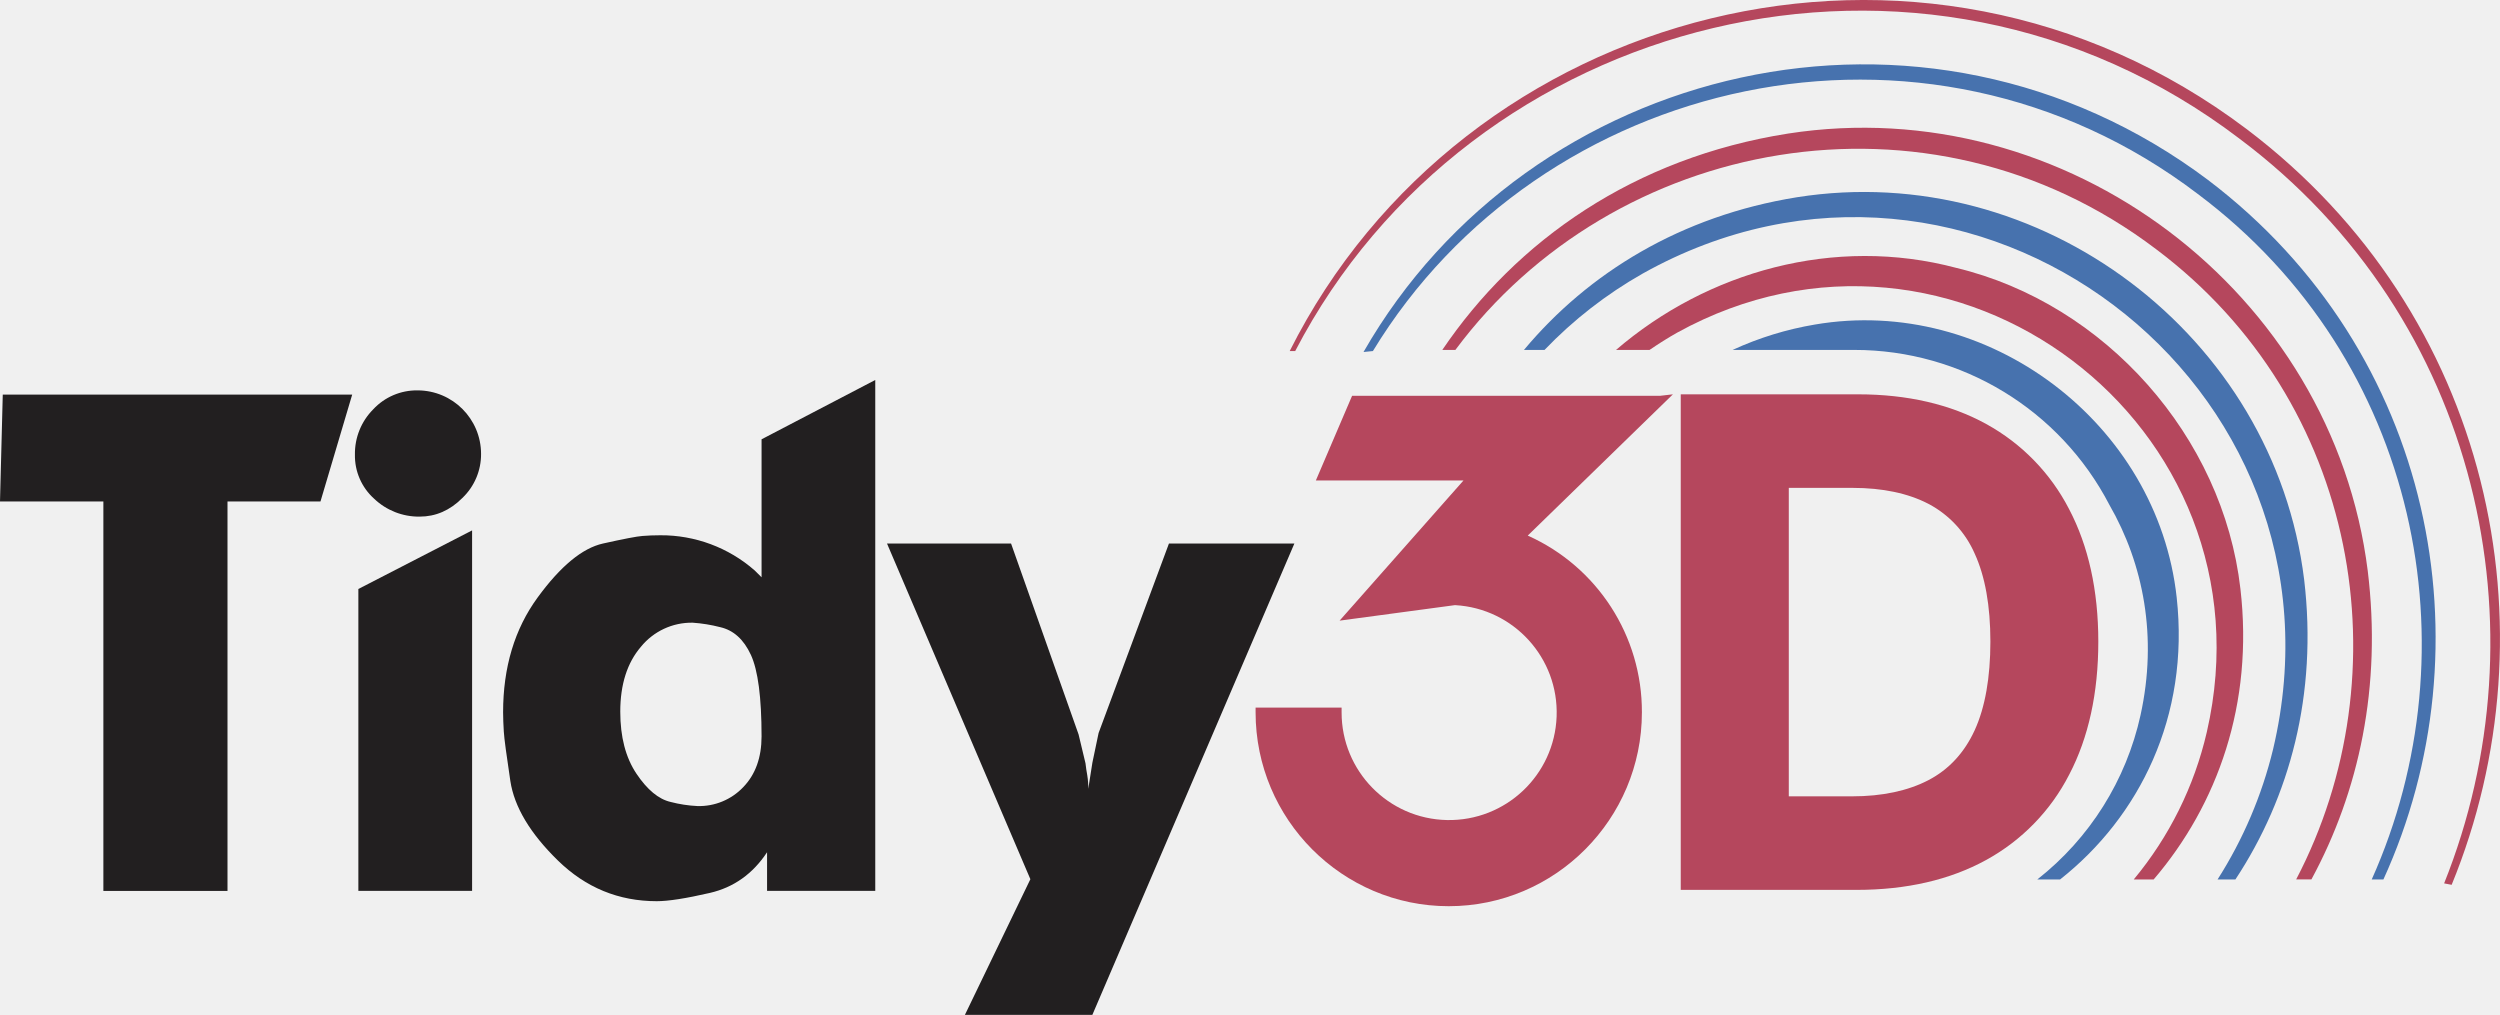
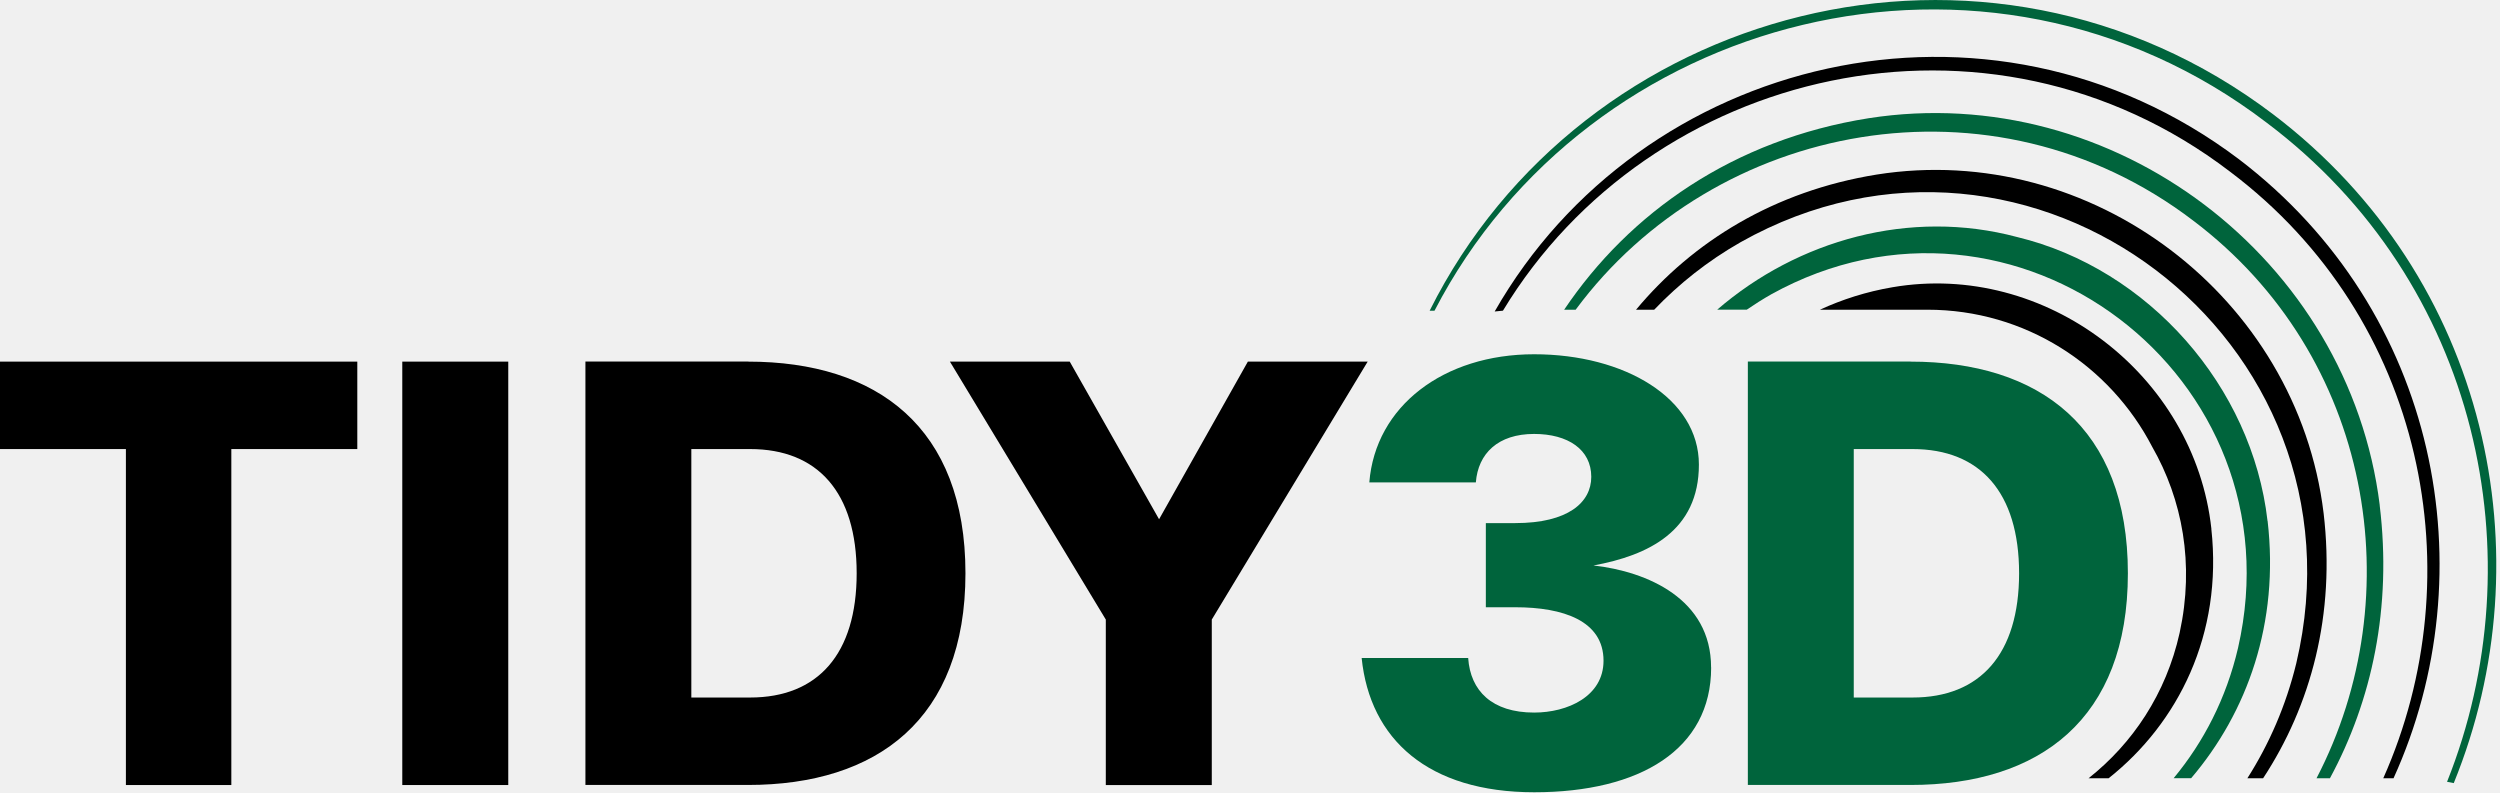
- <svg xmlns="http://www.w3.org/2000/svg" viewBox="0 0 994.93 403.9">
+ <svg xmlns="http://www.w3.org/2000/svg" width="568" height="180" viewBox="0 0 568 180" fill="none">
+   <g clip-path="url(#clip0_1_1463)">
+     <path d="M81.18 82.159V102.027H52.559V178.36H28.605V102.027H0V82.159H81.18Z" fill="black" />
+     <path d="M91.399 178.36V82.159H115.478V178.36H91.399Z" fill="black" />
+     <path d="M169.935 82.159C199.302 82.159 219.352 97.091 219.352 130.252C219.352 163.412 199.302 178.344 169.935 178.344H133.008V82.143H169.935V82.159ZM170.433 158.476C185.816 158.476 194.636 148.605 194.636 130.252C194.636 111.899 185.816 102.027 170.433 102.027H157.071V158.476H170.433Z" fill="black" />
+     <path d="M310.736 82.159L275.318 140.764V178.36H251.239V140.764L215.821 82.159H243.042L263.341 117.975L283.515 82.159H310.736Z" fill="black" />
+     <path d="M388.773 151.651C388.773 170.254 372.643 180 348.564 180C324.486 180 311.249 167.973 309.367 149.495H333.57C334.067 156.961 338.983 161.897 348.564 161.897C356.124 161.897 364.321 158.226 364.321 150.12C364.321 141.014 355.113 137.968 344.271 137.968H337.583V118.849H344.271C356.248 118.849 361.537 114.164 361.537 108.338C361.537 102.137 356.248 98.591 348.549 98.591C340.352 98.591 335.825 103.027 335.312 109.603H311.109C312.493 92.265 328.001 80.488 348.549 80.488C369.097 80.488 385.989 90.484 385.989 105.557C385.989 120.63 374.525 126.191 362.035 128.471C374.261 129.861 388.758 136.062 388.758 151.635L388.773 151.651Z" fill="#00643C" />
+     <path d="M434.037 82.159C463.405 82.159 483.455 97.091 483.455 130.252C483.455 163.412 463.405 178.344 434.037 178.344H397.111V82.143H434.037V82.159ZM434.535 158.476C449.919 158.476 458.738 148.605 458.738 130.252C458.738 111.899 449.919 102.027 434.535 102.027H421.174V158.476H434.535Z" fill="#00643C" />
+     <path d="M508.684 36.175C451.723 -6.794 372.721 12.699 339.589 70.772C340.212 70.694 340.849 70.632 341.471 70.585C374.93 15.292 451.816 -2.858 506.6 38.955C551.148 72.444 562.068 130.658 541.473 176.829H543.807C565.101 129.986 554.135 70.788 508.684 36.175Z" fill="black" />
+     <path d="M540.68 114.804C533.712 58.714 480.235 18.197 424.611 26.85C393.797 31.723 370.185 48.358 355.377 70.366H357.991C389.582 27.662 452.61 15.338 498.232 50.076C539.14 80.909 547.866 135.437 526.308 176.829H529.356C538.923 159.148 543.48 138.014 540.665 114.804H540.68Z" fill="#00643C" />
+     <path d="M527.925 116.6C521.968 67.461 475.086 31.942 426.4 39.658C403.13 43.407 384.605 54.872 371.71 70.366H375.832C381.416 64.525 387.949 59.308 395.462 55.028C461.227 18.009 539.125 77.005 521.719 150.682C519.37 160.335 515.544 169.066 510.598 176.829H514.175C525.048 160.288 530.647 139.623 527.925 116.6Z" fill="black" />
+     <path d="M515.186 118.381C511.702 87.797 488.105 61.057 458.303 53.856C433.897 47.327 408.419 54.59 390.158 70.35H396.877C398.666 69.132 400.502 67.961 402.43 66.867C457.665 36.269 522.621 85.47 508.482 147.214C505.822 158.632 500.674 168.582 493.845 176.813H497.827C510.629 161.787 517.877 141.498 515.202 118.365L515.186 118.381Z" fill="#00643C" />
+     <path d="M502.431 120.177C498.62 85.08 464.634 59.307 429.978 65.259C424.02 66.274 418.529 68.039 413.49 70.366H437.911C460.123 70.366 479.379 83.002 488.977 101.512C495.821 113.476 498.636 128.112 495.214 143.778C492.134 157.633 484.528 168.91 474.511 176.829H479.068C494.934 164.255 505.029 144.075 502.416 120.177H502.431Z" fill="black" />
+     <path d="M516.399 25.928C451.147 -23.476 359.515 1.203 324.812 70.6H325.917C360.837 3.03 451.21 -20.805 514.953 27.85C563.39 64.259 576.3 126.722 555.97 177.626C556.484 177.72 556.997 177.813 557.495 177.923C578.462 126.503 565.552 63.212 516.399 25.928Z" fill="#00643C" />
+   </g>
  <defs>
-     <style>.cls-1{fill:#4772ae;}.cls-2{fill:#b5475d;}.cls-3{fill:#221f20;}</style>
+     <clipPath id="clip0_1_1463">
+       <rect width="567.17" height="180" fill="white" />
+     </clipPath>
  </defs>
-   <g id="Layer_2" data-name="Layer 2">
-     <g id="Layer_1-2" data-name="Layer 1">
-       <path class="cls-1" d="M878.72,71.61c-113.2-85-270.22-46.47-336.08,68.48,1.24-.14,2.49-.27,3.74-.38C612.88,30.26,765.69-5.66,874.56,77.12,963.11,143.39,984.81,258.61,943.88,350h4.65C990.84,257.28,969,140.09,878.72,71.61Z" />
-       <path class="cls-2" d="M942.3,227.22C928.44,116.22,822.18,36,711.63,53.15,650.39,62.78,603.45,95.73,574,139.26h5.2C642,54.75,767.3,30.37,858,99.12c81.29,61,98.65,168.94,55.81,250.86h6.07C938.85,315,947.92,273.16,942.3,227.22Z" />
-       <path class="cls-1" d="M917,230.77C905.1,133.51,812,63.2,715.17,78.49c-46.24,7.43-83.06,30.1-108.68,60.77h8.19a170.89,170.89,0,0,1,39-30.35c130.72-73.27,285.51,43.51,250.93,189.32A171.35,171.35,0,0,1,882.53,350h7.1C911.24,317.26,922.38,276.36,917,230.77Z" />
-       <path class="cls-2" d="M891.62,234.31c-6.92-60.53-53.82-113.44-113.07-127.7C730,93.7,679.42,108.06,643.13,139.26h13.34c3.55-2.41,7.19-4.74,11-6.88,109.78-60.56,238.88,36.83,210.77,159A141.48,141.48,0,0,1,849.17,350h7.93C882.54,320.24,896.94,280.09,891.62,234.31Z" />
-       <path class="cls-1" d="M866.27,237.86c-7.56-69.48-75.12-120.49-144-108.7a129.73,129.73,0,0,0-32.75,10.1H738a114.33,114.33,0,0,1,101.48,61.65c13.62,23.67,19.21,52.64,12.4,83.66A114.38,114.38,0,0,1,810.79,350h9.07C851.39,325.11,871.45,285.14,866.27,237.86Z" />
-       <path class="cls-2" d="M894,51.3C764.35-46.47,582.25,2.36,513.26,139.72h2.19C584.86,6,764.47-41.19,891.16,55.12c96.26,72.07,121.94,195.68,81.53,296.44,1,.18,2,.36,3,.57C1017.41,250.36,991.72,125.11,894,51.3Z" />
-       <path class="cls-2" d="M823.45,202.64a80.82,80.82,0,0,0-33-33.9c-14.21-7.83-31.38-11.81-51-11.81H668.89V354.15h70c19.83,0,37.14-4,51.45-11.85a80.66,80.66,0,0,0,33.16-34.06c7.68-14.68,11.57-32.48,11.57-52.89S831.13,217.27,823.45,202.64Zm-111.56-8.48h25.33c12,0,22.15,2.14,30.29,6.38a40.86,40.86,0,0,1,18.37,19.8c4.14,9,6.24,20.77,6.24,35s-2.1,26.23-6.24,35.25-10.31,15.66-18.42,19.89-18.38,6.44-30.34,6.44H711.89Z" />
-       <path class="cls-2" d="M608,213.15l57.77-56.22-5.19.6H538.09L523.68,191.2h58.76L533.12,247,579,240.83l.09,0a42.8,42.8,0,1,1-45.17,42.69v-1.92H499.69v1.92c0,42.53,34.49,77.12,76.87,77.12S653.43,326,653.43,283.5A76.77,76.77,0,0,0,608,213.15Z" />
-       <path class="cls-3" d="M0,199.57l1.1-42.52H140.16l-12.62,42.52h-37v155H41.14v-155Z" />
-       <path class="cls-3" d="M141.25,180.91a25,25,0,0,1,7.27-18,23.65,23.65,0,0,1,17.69-7.55,25.3,25.3,0,0,1,25.24,25.24A24,24,0,0,1,184,198.19q-7.39,7.41-17,7.41a25.76,25.76,0,0,1-18.11-7.13A23,23,0,0,1,141.25,180.91Zm1.37,173.62V234.4l45.26-23.32V354.53Z" />
-       <path class="cls-3" d="M303.08,229.74V174.83l45.25-23.61V354.53H305.27V339.17q-8.52,12.9-22.77,16.19t-21.12,3.29q-22.77,0-39.35-16.19T203.1,310.79q-2.34-15.5-2.6-19.62t-.28-7.67q0-26.88,13.71-45.67T240,216.3q12.34-2.75,15.64-3c2.19-.18,4.56-.28,7.12-.28a56.42,56.42,0,0,1,37.58,14Zm-56.23,53.48q0,15.09,6.44,24.69t13.58,11.24a52.18,52.18,0,0,0,10.69,1.64,24.21,24.21,0,0,0,18.24-7.54q7.27-7.53,7.28-20.16,0-23.31-4.26-32.5t-12.2-11a60.34,60.34,0,0,0-11-1.78,26,26,0,0,0-20.56,9.6Q246.85,267,246.85,283.22Z" />
-       <path class="cls-3" d="M353,216.3h49.37l26.88,76L432,303.79c.18,1.65.42,3.2.69,4.67a30.87,30.87,0,0,1,.41,5.48l1.64-10.42,2.47-11.8,28-75.42h49.92L434.72,403.9H384l26.06-54Z" />
-     </g>
-   </g>
</svg>
